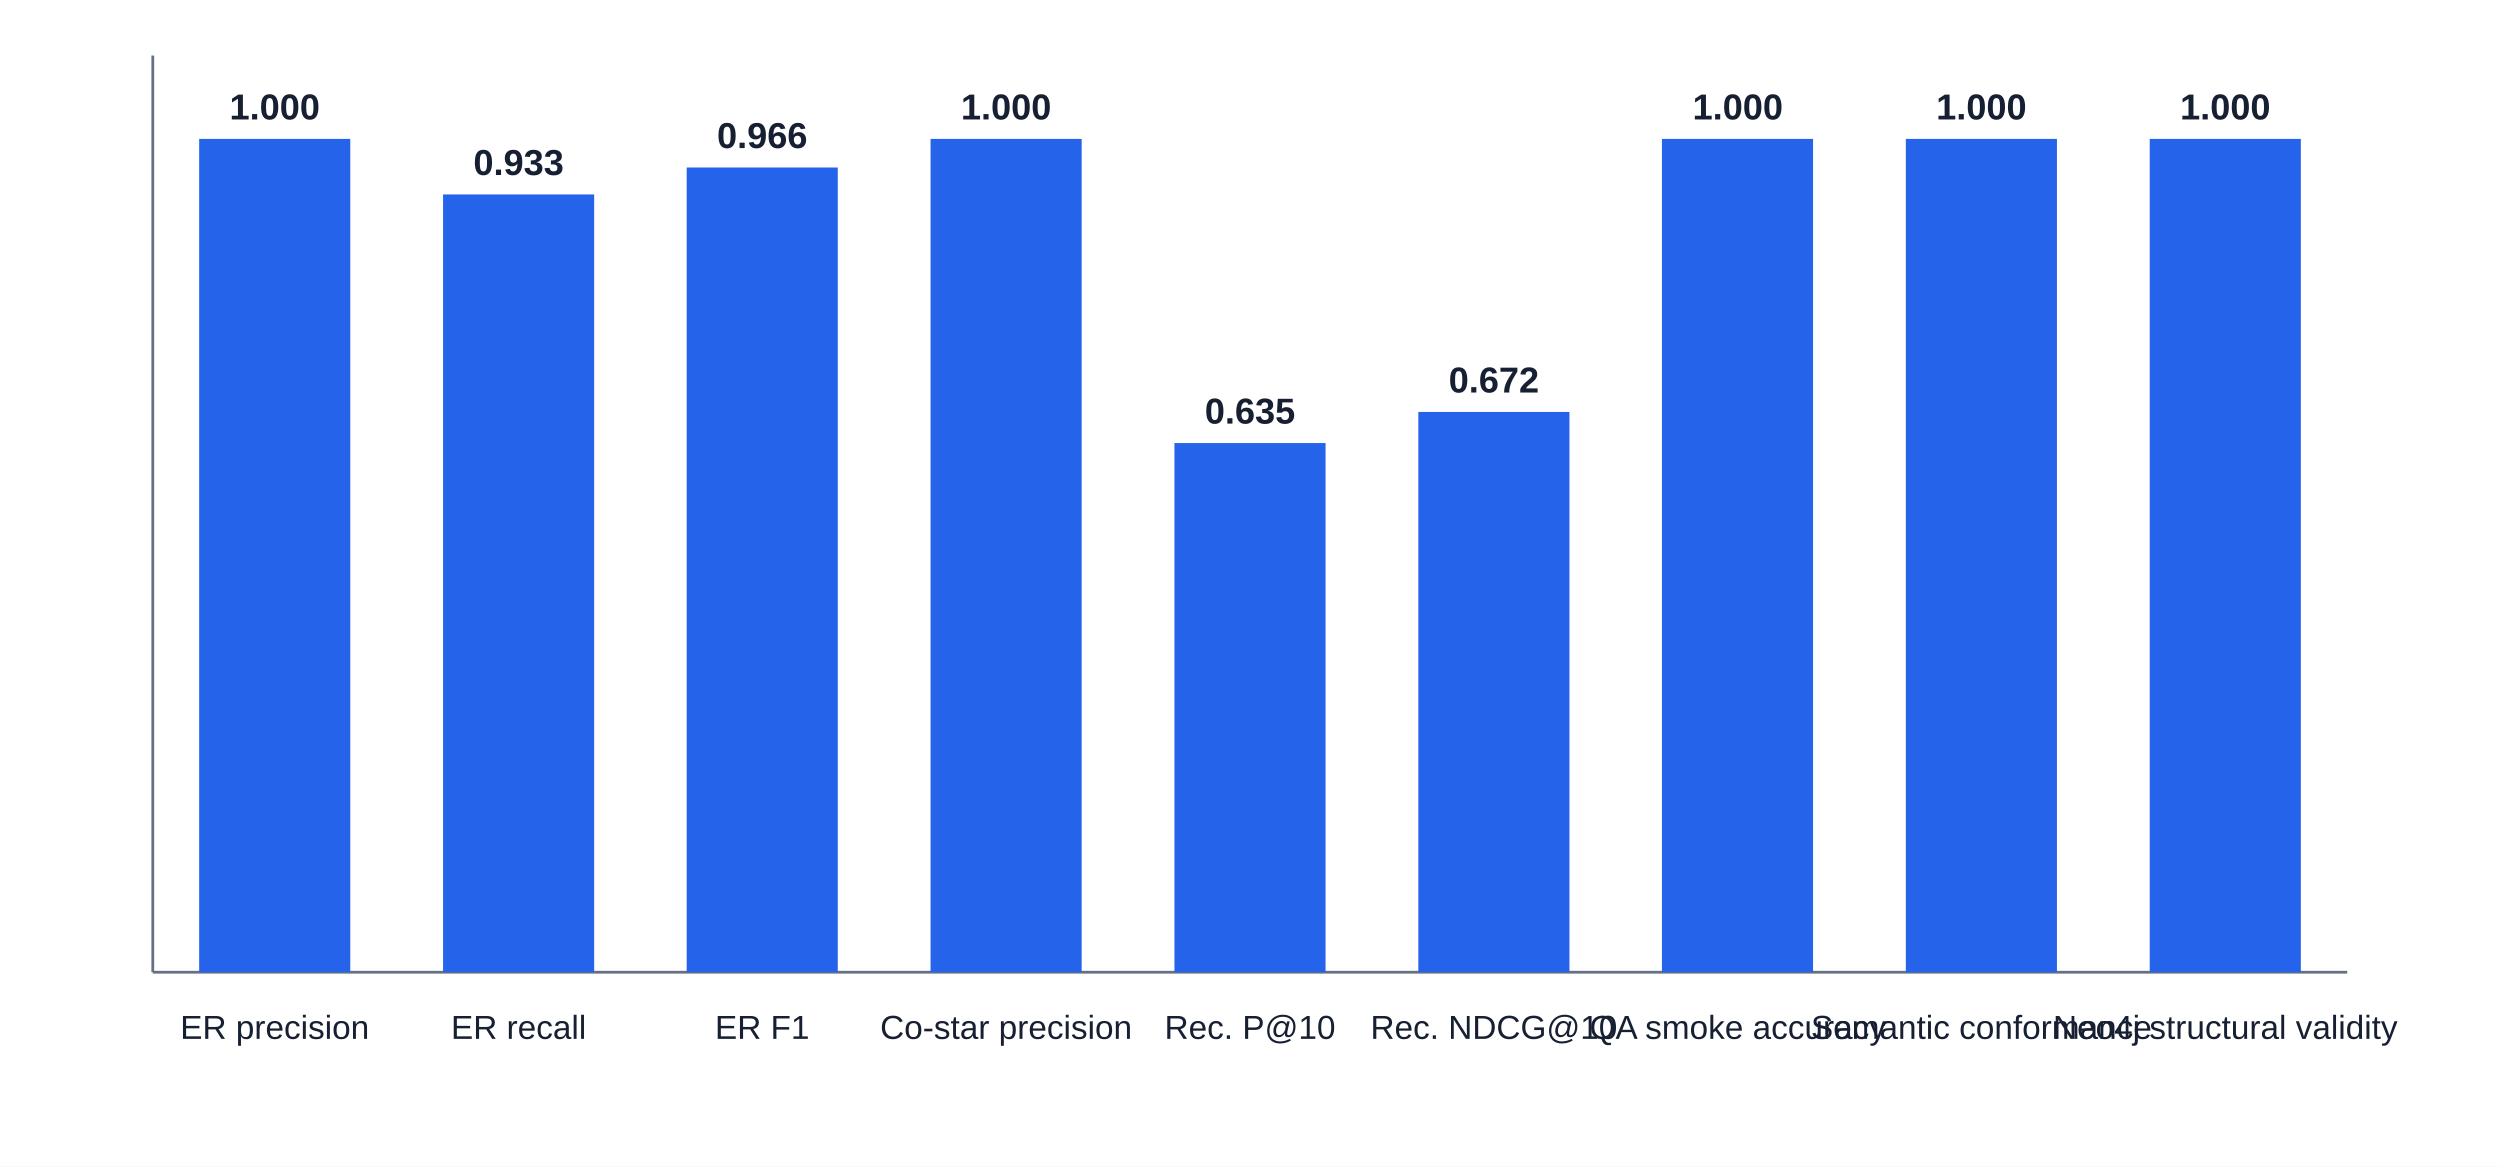
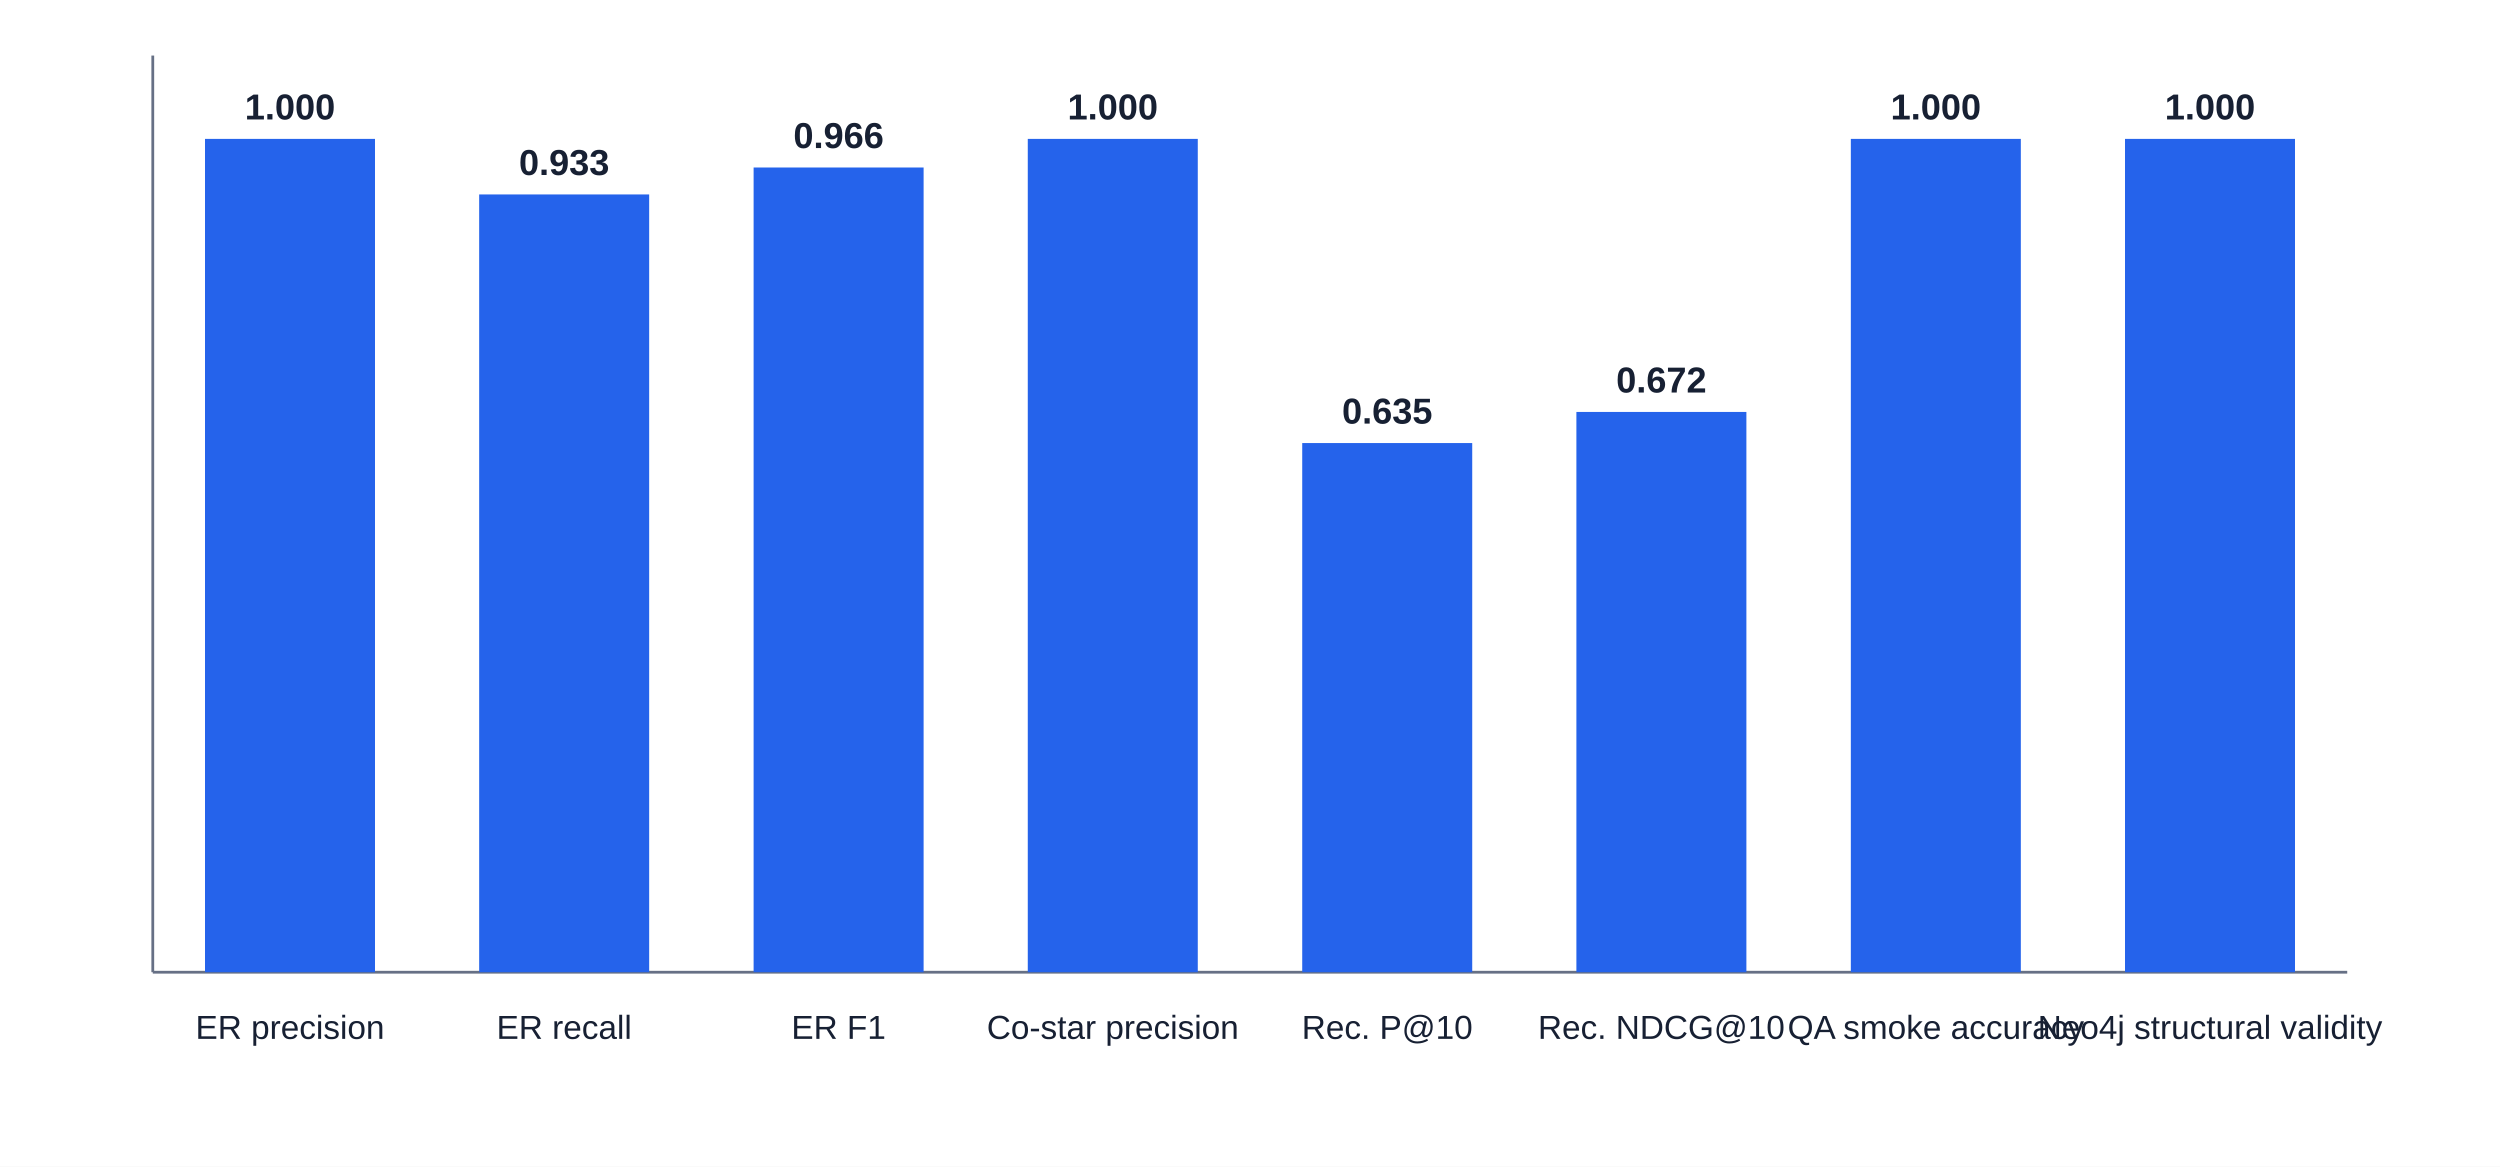
<svg xmlns="http://www.w3.org/2000/svg" width="900" height="420" viewBox="0 0 900 420">
  <rect width="100%" height="100%" fill="white" />
  <style>text{font-family:Arial,sans-serif;fill:#172033}.label{font-size:12px}.value{font-size:13px;font-weight:bold}</style>
  <line x1="55" y1="20" x2="55" y2="350" stroke="#667085" />
  <line x1="55" y1="350" x2="845" y2="350" stroke="#667085" />
-   <rect x="71.7" y="50.0" width="54.4" height="300.0" fill="#2563eb" />
-   <text class="value" x="98.9" y="43.0" text-anchor="middle">1.000</text>
-   <text class="label" x="98.9" y="374" text-anchor="middle">ER precision</text>
-   <rect x="159.5" y="70.0" width="54.4" height="280.0" fill="#2563eb" />
-   <text class="value" x="186.7" y="63.0" text-anchor="middle">0.933</text>
-   <text class="label" x="186.7" y="374" text-anchor="middle">ER recall</text>
-   <rect x="247.2" y="60.3" width="54.4" height="289.7" fill="#2563eb" />
-   <text class="value" x="274.4" y="53.3" text-anchor="middle">0.966</text>
-   <text class="label" x="274.4" y="374" text-anchor="middle">ER F1</text>
-   <rect x="335.0" y="50.0" width="54.4" height="300.0" fill="#2563eb" />
-   <text class="value" x="362.2" y="43.0" text-anchor="middle">1.000</text>
-   <text class="label" x="362.2" y="374" text-anchor="middle">Co-star precision</text>
-   <rect x="422.8" y="159.5" width="54.4" height="190.5" fill="#2563eb" />
-   <text class="value" x="450.0" y="152.5" text-anchor="middle">0.635</text>
-   <text class="label" x="450.0" y="374" text-anchor="middle">Rec. P@10</text>
-   <rect x="510.6" y="148.3" width="54.4" height="201.7" fill="#2563eb" />
-   <text class="value" x="537.8" y="141.3" text-anchor="middle">0.672</text>
-   <text class="label" x="537.8" y="374" text-anchor="middle">Rec. NDCG@10</text>
-   <rect x="598.3" y="50.0" width="54.4" height="300.0" fill="#2563eb" />
-   <text class="value" x="625.6" y="43.0" text-anchor="middle">1.000</text>
-   <text class="label" x="625.6" y="374" text-anchor="middle">QA smoke accuracy</text>
-   <rect x="686.1" y="50.0" width="54.4" height="300.0" fill="#2563eb" />
-   <text class="value" x="713.3" y="43.0" text-anchor="middle">1.000</text>
-   <text class="label" x="713.3" y="374" text-anchor="middle">Semantic conformance</text>
-   <rect x="773.9" y="50.0" width="54.4" height="300.0" fill="#2563eb" />
-   <text class="value" x="801.1" y="43.0" text-anchor="middle">1.000</text>
-   <text class="label" x="801.1" y="374" text-anchor="middle">Neo4j structural validity</text>
+   <rect x="73.8" y="50.0" width="61.2" height="300.0" fill="#2563eb" />
+   <text class="value" x="104.4" y="43.0" text-anchor="middle">1.000</text>
+   <text class="label" x="104.4" y="374" text-anchor="middle">ER precision</text>
+   <rect x="172.5" y="70.0" width="61.2" height="280.0" fill="#2563eb" />
+   <text class="value" x="203.1" y="63.0" text-anchor="middle">0.933</text>
+   <text class="label" x="203.1" y="374" text-anchor="middle">ER recall</text>
+   <rect x="271.3" y="60.3" width="61.2" height="289.7" fill="#2563eb" />
+   <text class="value" x="301.9" y="53.3" text-anchor="middle">0.966</text>
+   <text class="label" x="301.9" y="374" text-anchor="middle">ER F1</text>
+   <rect x="370.0" y="50.0" width="61.2" height="300.0" fill="#2563eb" />
+   <text class="value" x="400.6" y="43.0" text-anchor="middle">1.000</text>
+   <text class="label" x="400.6" y="374" text-anchor="middle">Co-star precision</text>
+   <rect x="468.8" y="159.5" width="61.2" height="190.5" fill="#2563eb" />
+   <text class="value" x="499.4" y="152.5" text-anchor="middle">0.635</text>
+   <text class="label" x="499.4" y="374" text-anchor="middle">Rec. P@10</text>
+   <rect x="567.5" y="148.3" width="61.2" height="201.7" fill="#2563eb" />
+   <text class="value" x="598.1" y="141.3" text-anchor="middle">0.672</text>
+   <text class="label" x="598.1" y="374" text-anchor="middle">Rec. NDCG@10</text>
+   <rect x="666.3" y="50.0" width="61.2" height="300.0" fill="#2563eb" />
+   <text class="value" x="696.9" y="43.0" text-anchor="middle">1.000</text>
+   <text class="label" x="696.9" y="374" text-anchor="middle">QA smoke accuracy</text>
+   <rect x="765.0" y="50.0" width="61.2" height="300.0" fill="#2563eb" />
+   <text class="value" x="795.6" y="43.0" text-anchor="middle">1.000</text>
+   <text class="label" x="795.6" y="374" text-anchor="middle">Neo4j structural validity</text>
</svg>
